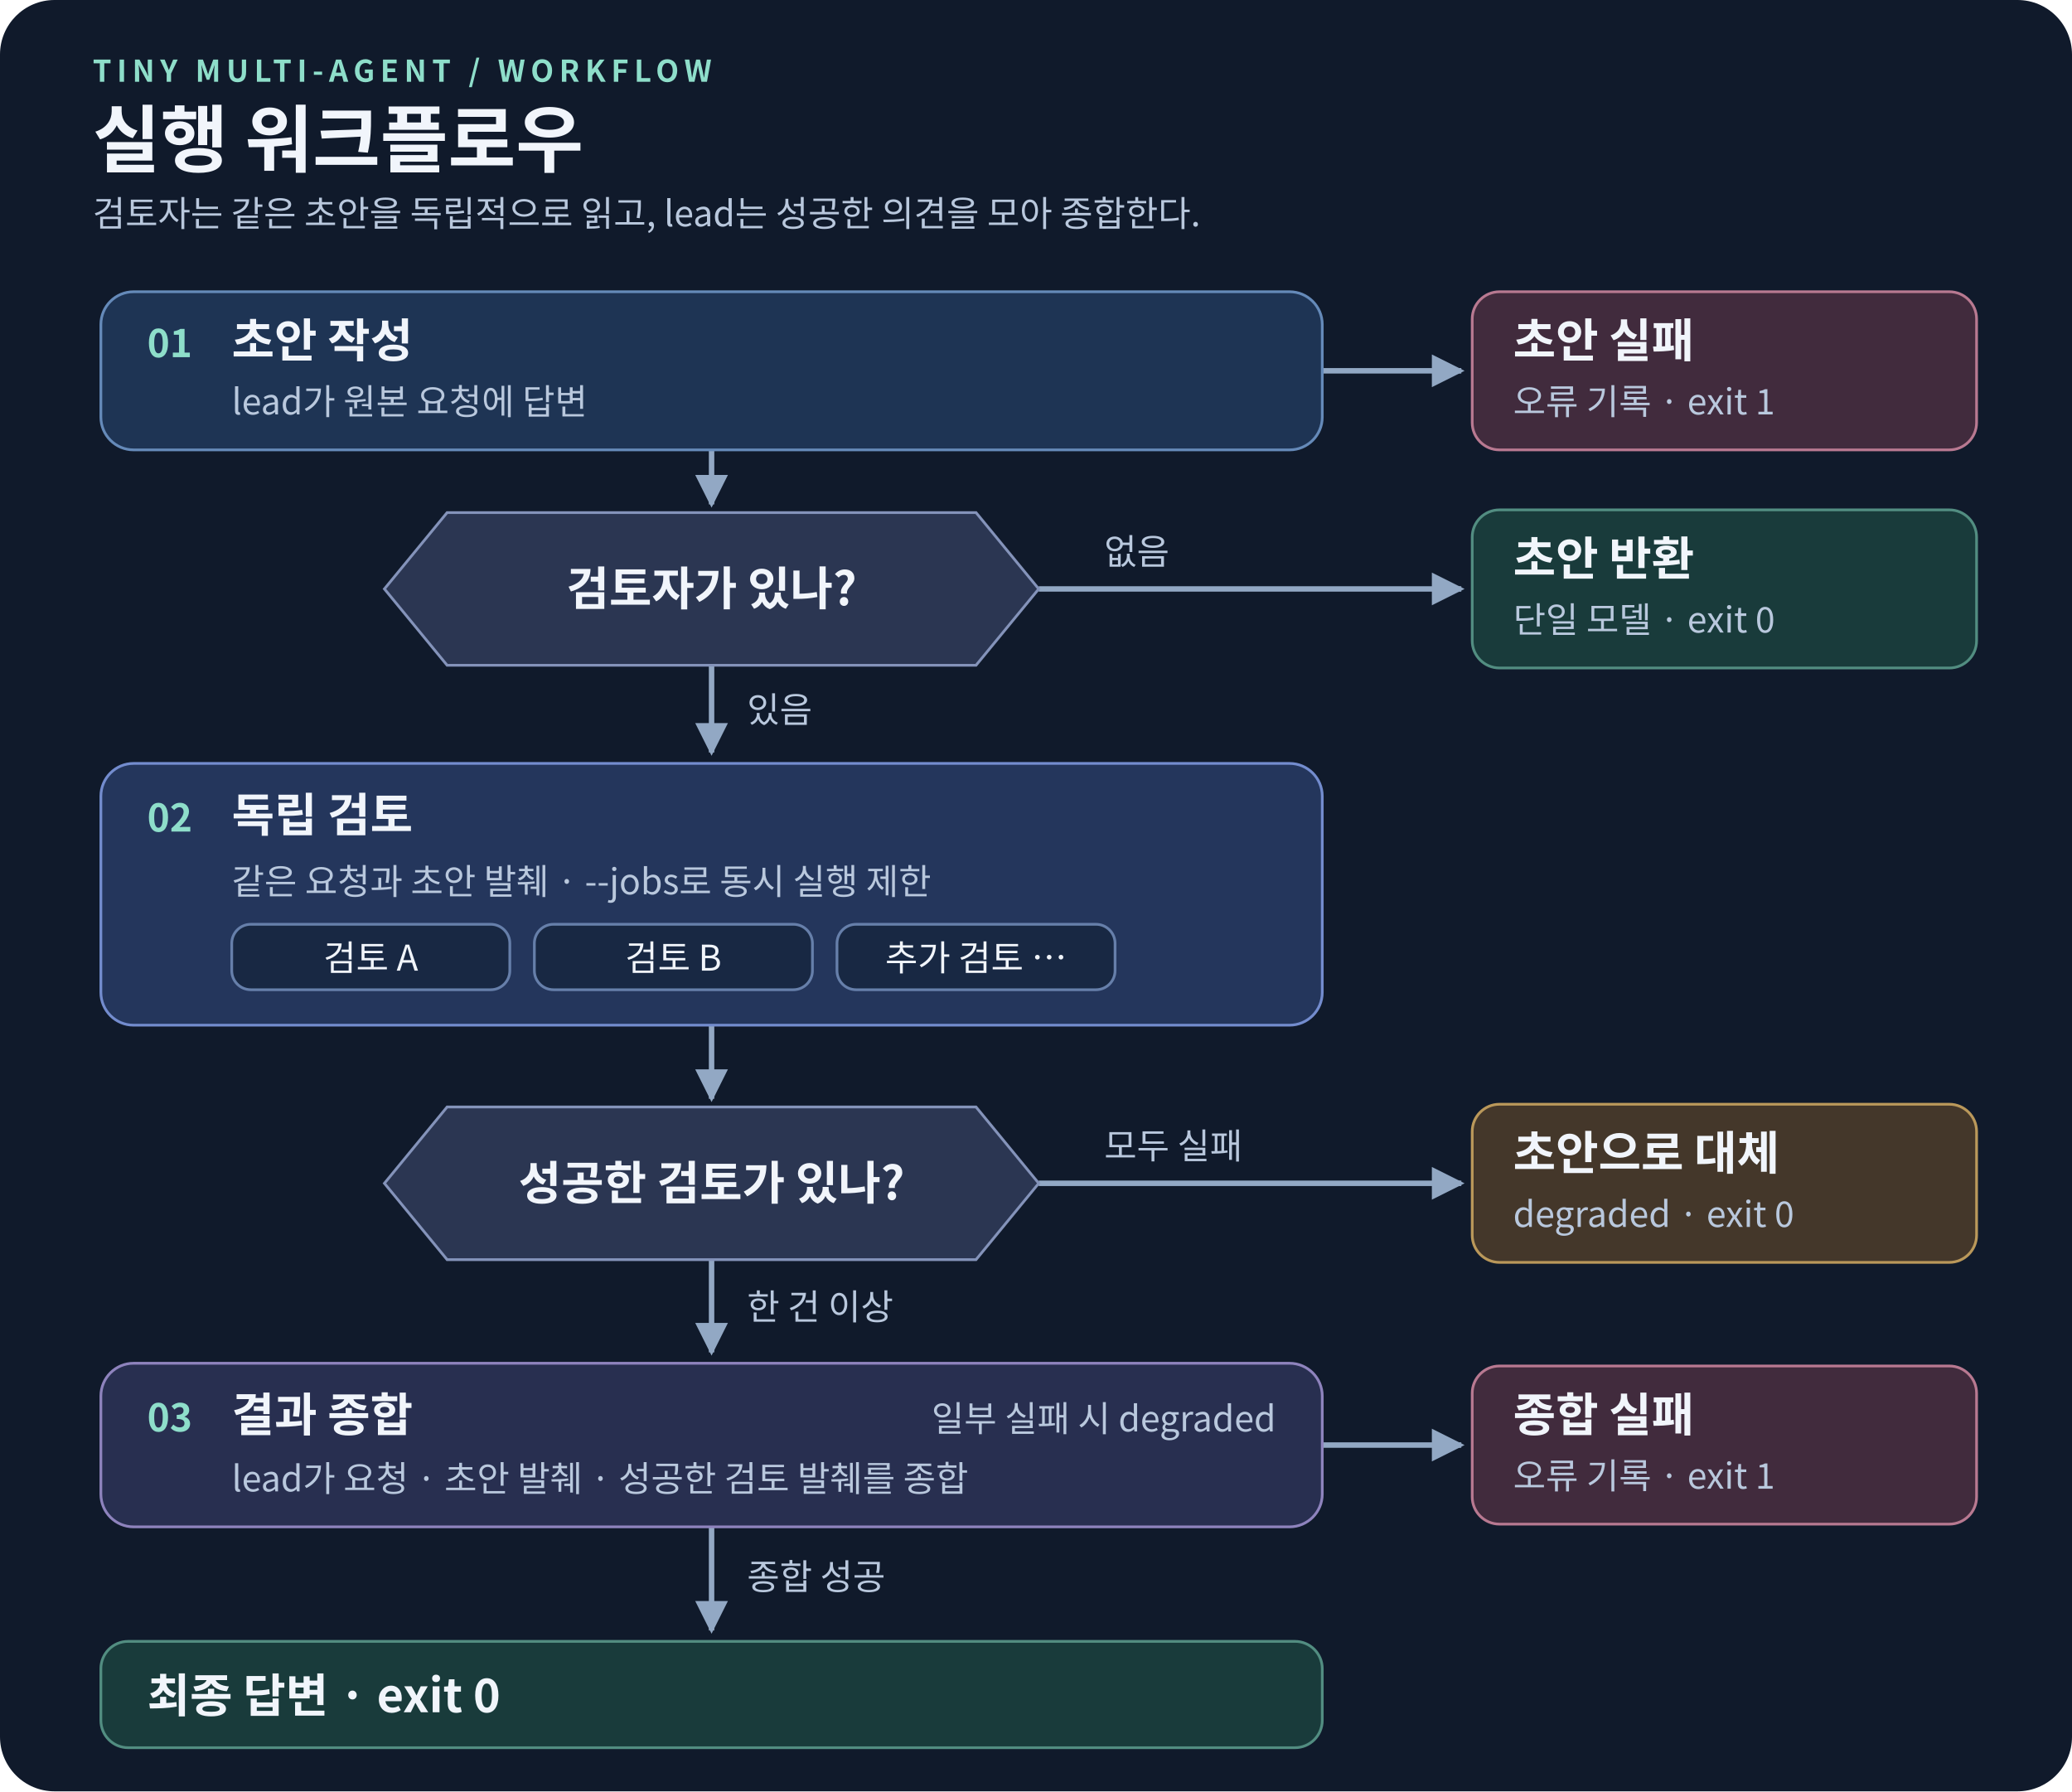
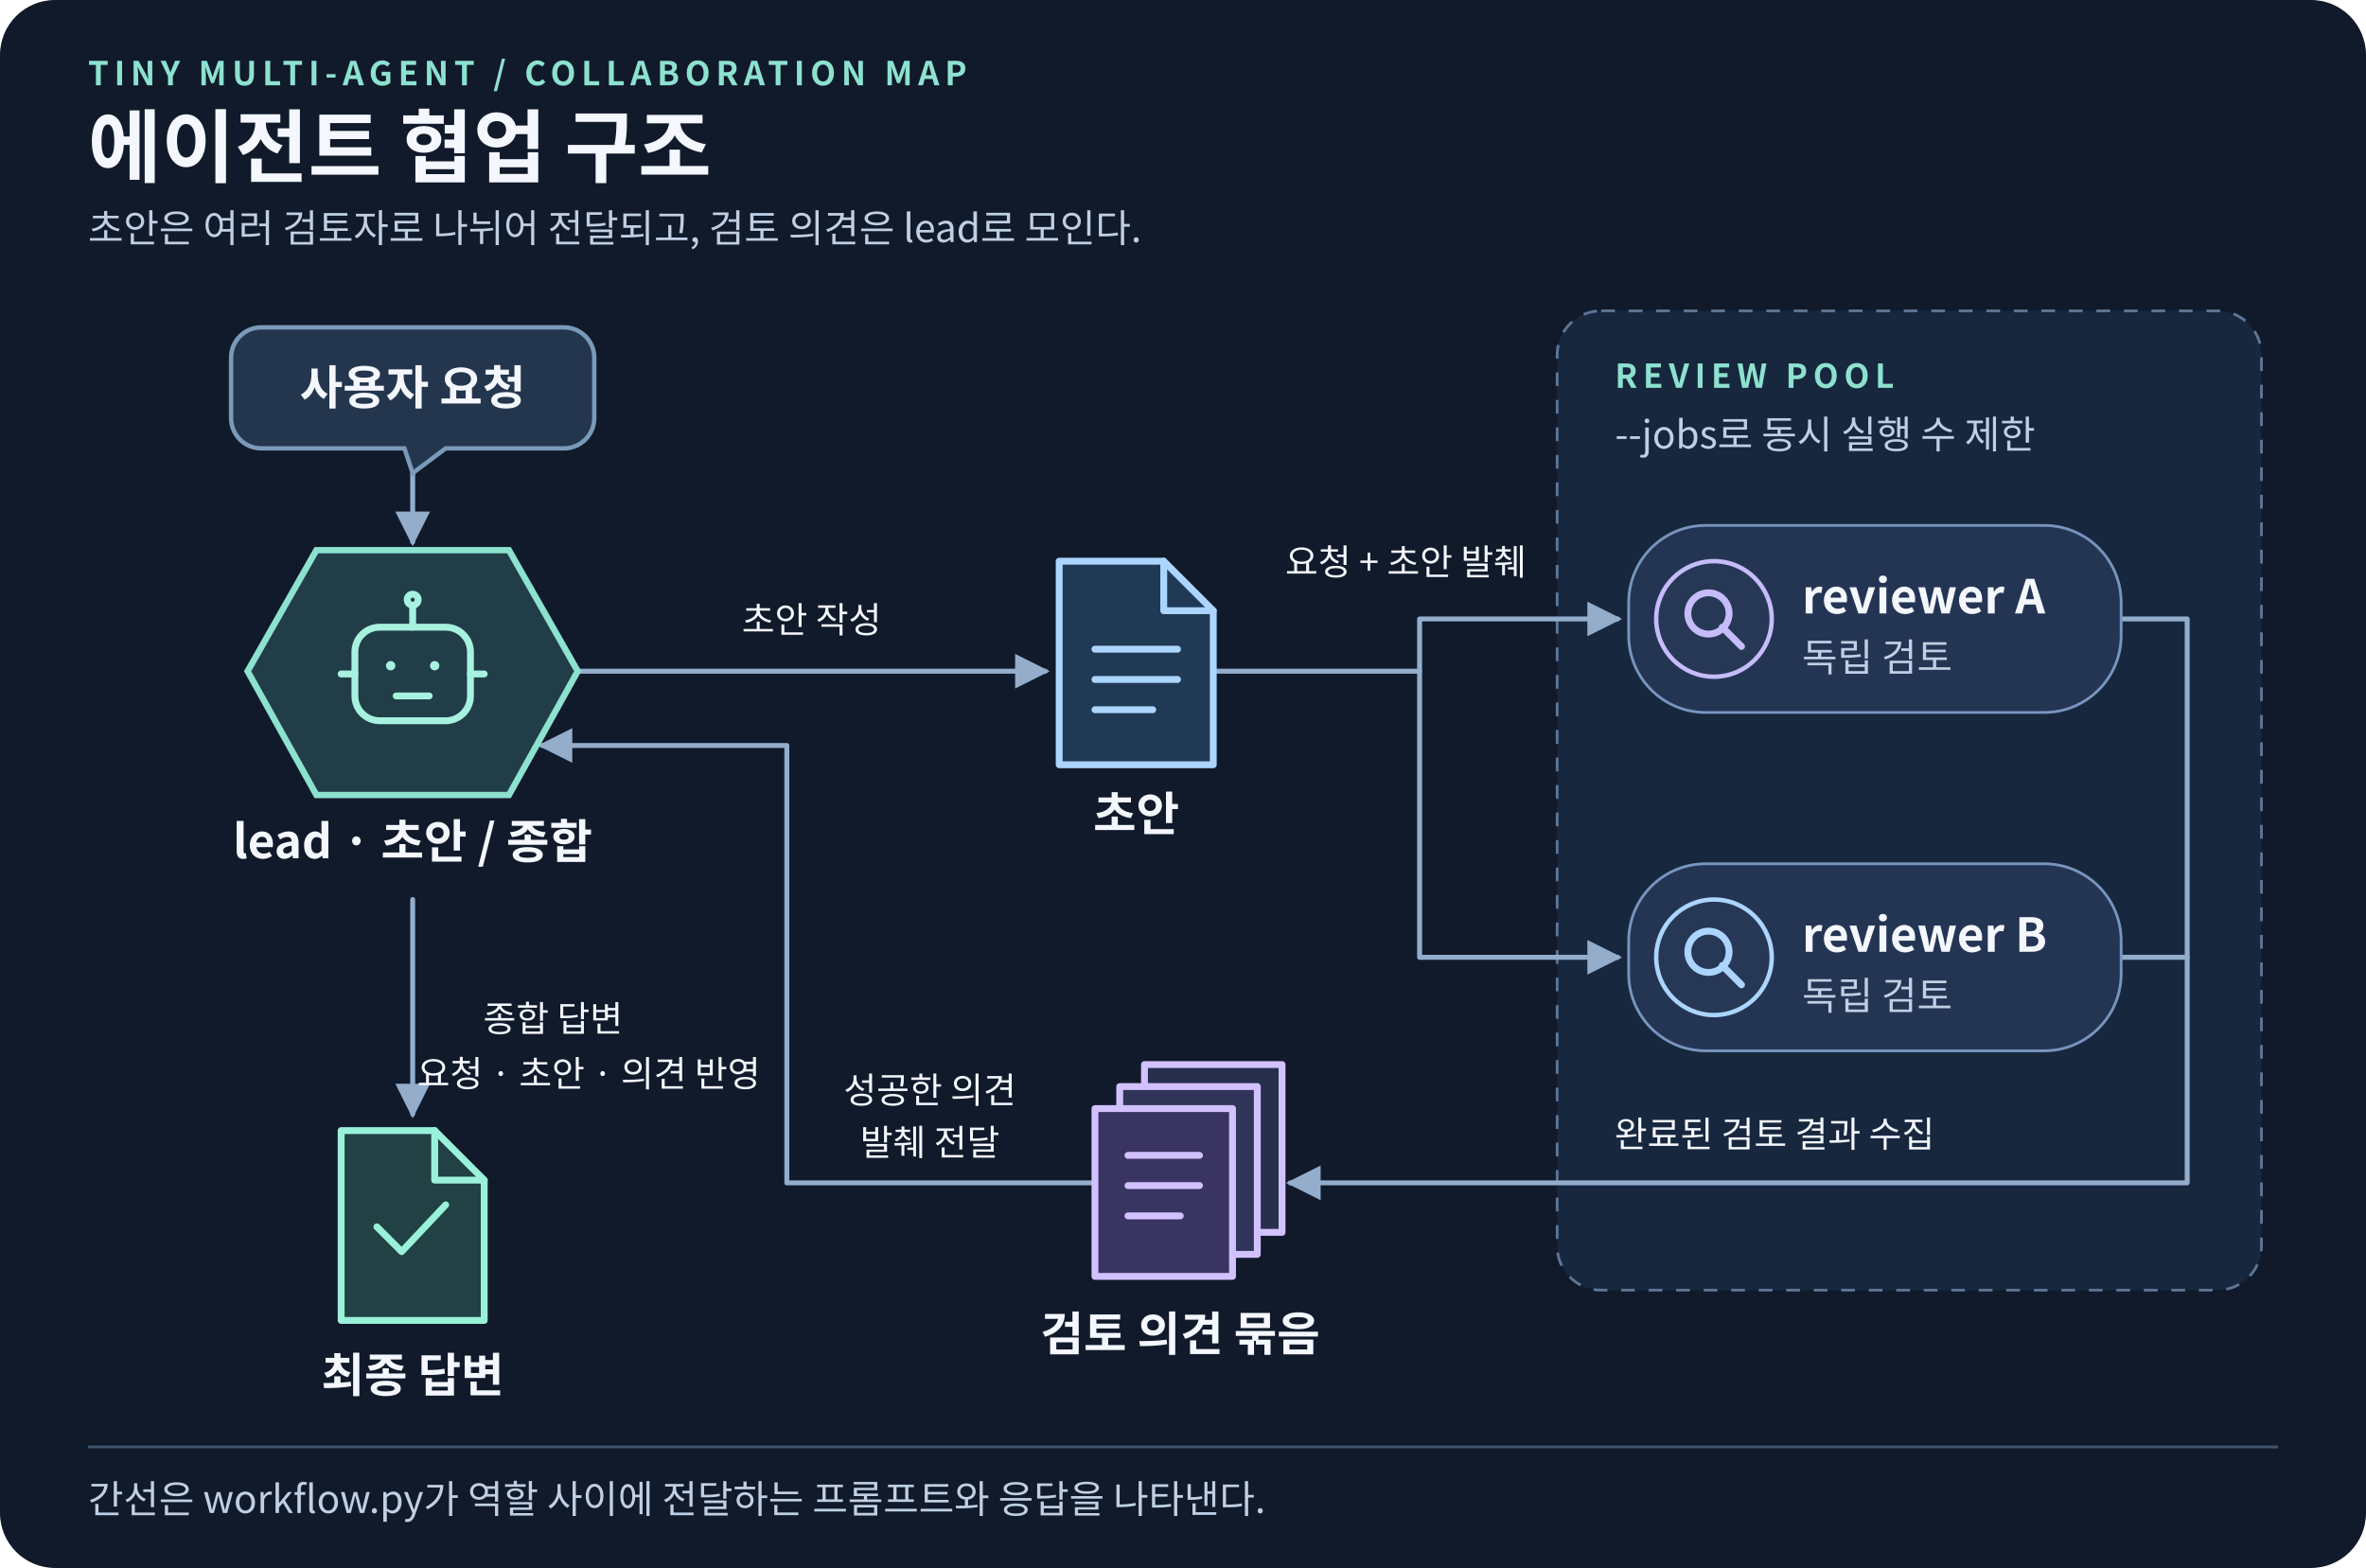
- <svg xmlns="http://www.w3.org/2000/svg" width="760" height="657" viewBox="0 0 760 657" role="img" aria-labelledby="title description">
+ <svg xmlns="http://www.w3.org/2000/svg" width="860" height="570" viewBox="0 0 860 570" role="img" aria-labelledby="title description">
  <defs>
-     <marker id="arrow" viewBox="0 0 10 10" refX="9" refY="5" markerWidth="6" markerHeight="6" orient="auto">
-       <path d="M0 0 10 5 0 10z" fill="#92a8c4" />
+     <marker id="arrow" viewBox="0 0 8 8" refX="7" refY="4" markerWidth="7" markerHeight="7" orient="auto">
+       <path d="M0 0 8 4 0 8z" fill="#93adcb" />
    </marker>
+     <g id="lens">
+       <circle cx="0" cy="0" r="21" fill="#263855" stroke-width="1.6" />
+       <circle cx="-2" cy="-2" r="7.5" />
+       <path d="m3 3 7 7" />
+     </g>
  </defs>
  <style>
-     text { font-family: "Noto Sans CJK KR", "Malgun Gothic", "Apple SD Gothic Neo", sans-serif; fill: #f1f5fb; }
-     .eyebrow { font-size: 11px; font-weight: 700; letter-spacing: 2px; fill: #8edeca; }
-     .title { font-size: 27px; font-weight: 700; }
+     text { font-family: "Noto Sans CJK KR", "Malgun Gothic", "Apple SD Gothic Neo", sans-serif; fill: #f4f7fd; }
+     .eyebrow { font-size: 12px; font-weight: 700; letter-spacing: 2px; fill: #8de1cf; }
+     .title { font-size: 29px; font-weight: 700; }
    .label { font-size: 17px; font-weight: 700; }
-     .sub { font-size: 13px; fill: #b9c8dd; }
-     .tag { font-size: 14px; font-weight: 700; fill: #8edeca; }
-     .wire { fill: none; stroke: #92a8c4; stroke-width: 2; stroke-linejoin: round; }
+     .sub { font-size: 14px; fill: #c0cfe3; }
+     .edge-label { font-size: 13px; fill: #bed2e8; }
+     .line { fill: none; stroke: #93adcb; stroke-width: 1.8; stroke-linejoin: round; stroke-linecap: round; }
+     .icon { fill: none; stroke: currentColor; stroke-width: 2.5; stroke-linejoin: round; stroke-linecap: round; }
  </style>
-   <rect width="760" height="657" rx="20" fill="#101a2b" />
-   <text class="eyebrow" x="34" y="30">TINY MULTI-AGENT / WORKFLOW</text>
-   <text class="title" x="34" y="61">실행 워크플로우</text>
-   <text class="sub" x="34" y="83">검토자는 같은 초안을 독립적으로 읽고, lead는 성공한 의견을 모아 종합한다.</text>
-   <g class="wire" marker-end="url(#arrow)">
-     <path d="M485 136 H536" />
-     <path d="M261 165 V185" />
-     <path d="M381 216 H536" />
-     <path d="M261 244 V276" />
-     <path d="M261 376 V403" />
-     <path d="M381 434 H536" />
-     <path d="M261 462 V496" />
-     <path d="M485 530 H536" />
-     <path d="M261 560 V598" />
+   <rect width="860" height="570" rx="20" fill="#101a2b" />
+   <text class="eyebrow" x="32" y="31">TINY MULTI-AGENT / COLLABORATION MAP</text>
+   <text class="title" x="32" y="64">에이전트 협업 구조</text>
+   <text class="sub" x="32" y="88">초안은 여러 검토자로 나뉘어 전달되고, 검토 의견은 lead로 모인다.</text>
+   <rect x="566" y="113" width="256" height="356" rx="16" fill="#17273e" stroke="#5e7595" stroke-dasharray="5 5" />
+   <text class="eyebrow" x="587" y="141">REVIEW POOL</text>
+   <text class="sub" x="587" y="163">--jobs로 동시 실행 수 제한</text>
+   <g class="line" marker-end="url(#arrow)">
+     <path d="M150 172 V197" />
+     <path d="M210 244 H380" />
+     <path d="M441 244 H516 V225 H588" />
+     <path d="M516 244 V348 H588" />
+     <path d="M771 225 H795 V430 H469" />
+     <path d="M771 348 H795" marker-end="none" />
+     <path d="M398 430 H286 V271 H197" />
+     <path d="M150 327 V405" />
  </g>
-   <rect x="37" y="107" width="448" height="58" rx="12" fill="#1e3454" stroke="#658ab9" />
-   <text class="tag" x="54" y="131">01</text>
-   <text class="label" x="85" y="131">초안 작성</text>
-   <text class="sub" x="85" y="152">lead가 원본 요청에 답변</text>
-   <rect x="540" y="107" width="185" height="58" rx="10" fill="#412b3d" stroke="#b87991" />
-   <text class="label" x="555" y="131">초안 실패</text>
-   <text class="sub" x="555" y="152">오류 기록 · exit 1</text>
-   <path d="M164 188 H358 L381 216 358 244 H164 L141 216z" fill="#2b3652" stroke="#8493ba" />
-   <text class="label" x="261" y="222" text-anchor="middle">검토자가 있나?</text>
-   <text class="sub" x="405" y="207">없음</text>
-   <text class="sub" x="274" y="265">있음</text>
-   <rect x="540" y="187" width="185" height="58" rx="10" fill="#193b3b" stroke="#528d81" />
-   <text class="label" x="555" y="211">초안 반환</text>
-   <text class="sub" x="555" y="232">단일 모델 · exit 0</text>
-   <rect x="37" y="280" width="448" height="96" rx="12" fill="#24365c" stroke="#738cce" />
-   <text class="tag" x="54" y="305">02</text>
-   <text class="label" x="85" y="305">독립 검토</text>
-   <text class="sub" x="85" y="328">같은 요청과 초안 발췌 · --jobs로 동시 실행 제한</text>
-   <g fill="#182843" stroke="#667faa">
-     <rect x="85" y="339" width="102" height="24" rx="7" />
-     <rect x="196" y="339" width="102" height="24" rx="7" />
-     <rect x="307" y="339" width="102" height="24" rx="7" />
+   <g class="edge-label" text-anchor="middle">
+     <text x="295" y="230">초안 작성</text>
+     <text x="511" y="209">요청 + 초안 발췌</text>
+     <text x="645" y="417">완료된 검토 결과 수집</text>
+     <text x="338" y="401">성공한 의견</text>
+     <text x="338" y="420">발췌 전달</text>
+     <text x="201" y="375">종합 답변</text>
+     <text x="214" y="395">요청 · 초안 · 의견 반영</text>
  </g>
-   <g class="sub" text-anchor="middle">
-     <text x="136" y="356">검토 A</text>
-     <text x="247" y="356">검토 B</text>
-     <text x="358" y="356">추가 검토 …</text>
+   <path d="M95 119h110a11 11 0 0 1 11 11v22a11 11 0 0 1-11 11h-43l-12 9-3-9H95a11 11 0 0 1-11-11v-22a11 11 0 0 1 11-11z" fill="#24364e" stroke="#7a9ab9" stroke-width="1.6" />
+   <text class="label" x="150" y="147" text-anchor="middle">사용자 요청</text>
+   <path d="M115 200h70l25 44-25 45h-70l-25-45z" fill="#213d48" stroke="#8de1cf" stroke-width="2.3" />
+   <g class="icon" style="color:#a6f2df">
+     <rect x="129" y="228" width="42" height="34" rx="9" />
+     <path d="M150 228v-8m-21 25h-5m47 0h5m-32 8h12" />
+     <circle cx="150" cy="218" r="2" />
+     <circle cx="142" cy="242" r="1.7" fill="currentColor" stroke="none" />
+     <circle cx="158" cy="242" r="1.7" fill="currentColor" stroke="none" />
  </g>
-   <path d="M164 406 H358 L381 434 358 462 H164 L141 434z" fill="#2b3652" stroke="#8493ba" />
-   <text class="label" x="261" y="440" text-anchor="middle">성공한 검토가 있나?</text>
-   <text class="sub" x="405" y="425">모두 실패</text>
-   <text class="sub" x="274" y="484">한 건 이상</text>
-   <rect x="540" y="405" width="185" height="58" rx="10" fill="#44372a" stroke="#ba985a" />
-   <text class="label" x="555" y="429">초안으로 대체</text>
-   <text class="sub" x="555" y="450">degraded · exit 0</text>
-   <rect x="37" y="500" width="448" height="60" rx="12" fill="#282f50" stroke="#8e83bd" />
-   <text class="tag" x="54" y="525">03</text>
-   <text class="label" x="85" y="525">결과 종합</text>
-   <text class="sub" x="468" y="525" text-anchor="end">일부 실패 시 degraded</text>
-   <text class="sub" x="85" y="547">lead가 요청 · 초안 발췌 · 성공한 검토 발췌를 종합</text>
-   <rect x="540" y="501" width="185" height="58" rx="10" fill="#412b3d" stroke="#b87991" />
-   <text class="label" x="555" y="525">종합 실패</text>
-   <text class="sub" x="555" y="546">오류 기록 · exit 1</text>
-   <text class="sub" x="274" y="583">종합 성공</text>
-   <rect x="37" y="602" width="448" height="39" rx="10" fill="#193b3b" stroke="#528d81" />
-   <text class="label" x="54" y="628">최종 답변 · exit 0</text>
+   <text class="label" x="150" y="312" text-anchor="middle">lead · 초안 / 종합</text>
+   <g class="icon" style="color:#abd5ff">
+     <path d="M385 204h38l18 18v56h-56z" fill="#203955" />
+     <path d="M423 204v18h18m-43 14h30m-30 11h30m-30 11h21" />
+   </g>
+   <text class="label" x="413" y="302" text-anchor="middle">초안</text>
+   <rect x="592" y="191" width="179" height="68" rx="28" fill="#243554" stroke="#7895be" />
+   <rect x="592" y="314" width="179" height="68" rx="28" fill="#243554" stroke="#7895be" />
+   <g class="icon">
+     <use href="#lens" x="623" y="225" style="color:#c6bcfa" />
+     <use href="#lens" x="623" y="348" style="color:#abd5ff" />
+   </g>
+   <text class="label" x="655" y="223">reviewer A</text>
+   <text class="sub" x="655" y="244">독립 검토</text>
+   <text class="label" x="655" y="346">reviewer B</text>
+   <text class="sub" x="655" y="367">독립 검토</text>
+   <g class="icon" style="color:#d2c1ff">
+     <path d="M416 387h50v61h-50z" fill="#272f4d" />
+     <path d="M407 395h50v61h-50z" fill="#303458" />
+     <path d="M398 403h50v61h-50z" fill="#393461" />
+     <path d="M410 420h26m-26 11h26m-26 11h19" />
+   </g>
+   <text class="label" x="429" y="491" text-anchor="middle">검토 의견 묶음</text>
+   <g class="icon" style="color:#9af1d9">
+     <path d="M124 411h34l18 18v51h-52z" fill="#214144" />
+     <path d="M158 411v18h18m-39 17 9 9 16-17" />
+   </g>
+   <text class="label" x="150" y="506" text-anchor="middle">최종 답변</text>
+   <path d="M32 526h796" stroke="#405570" />
+   <text class="sub" x="32" y="550">간선은 workflow.py가 역할 사이에 전달하는 프롬프트와 응답을 나타낸다.</text>
</svg>
